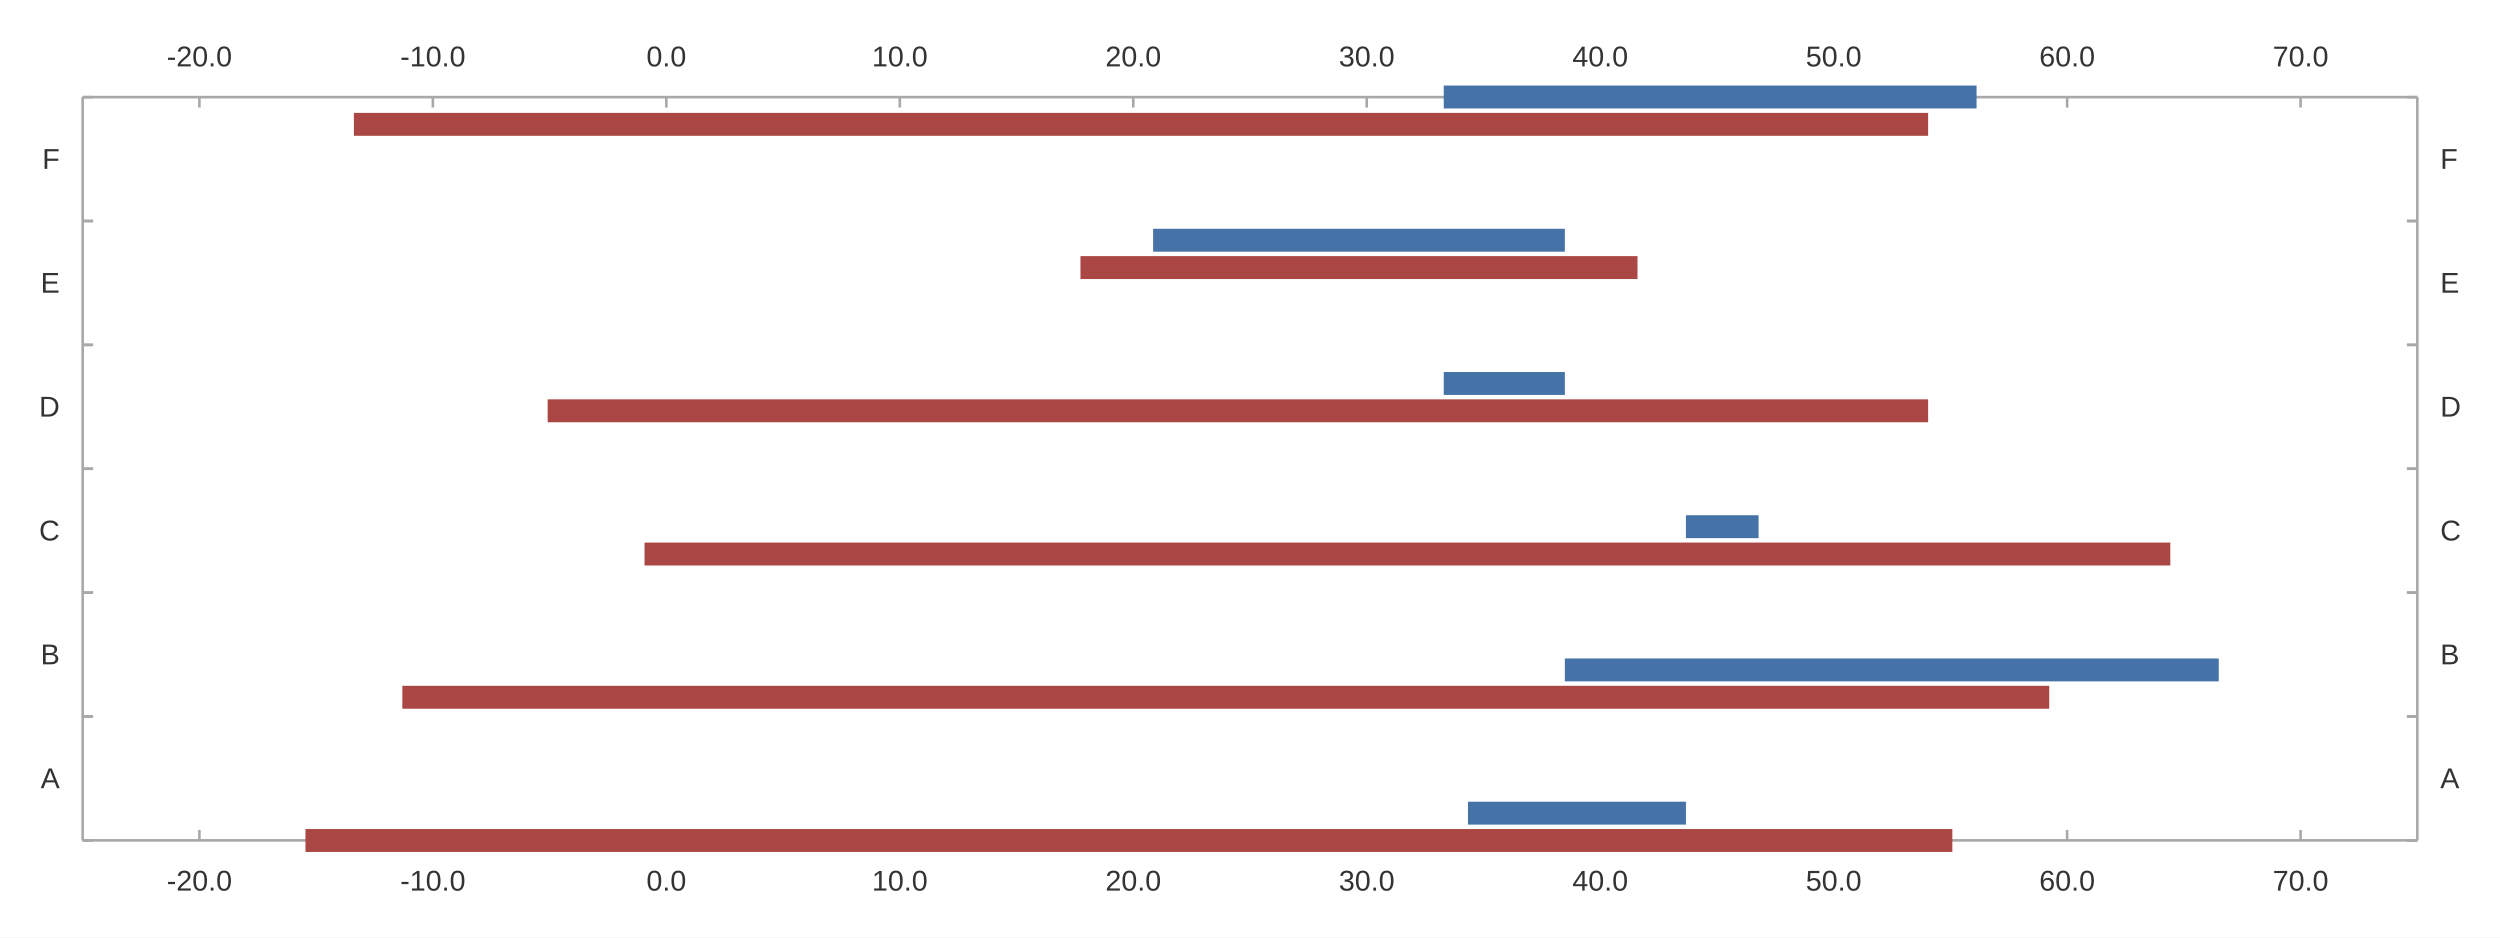
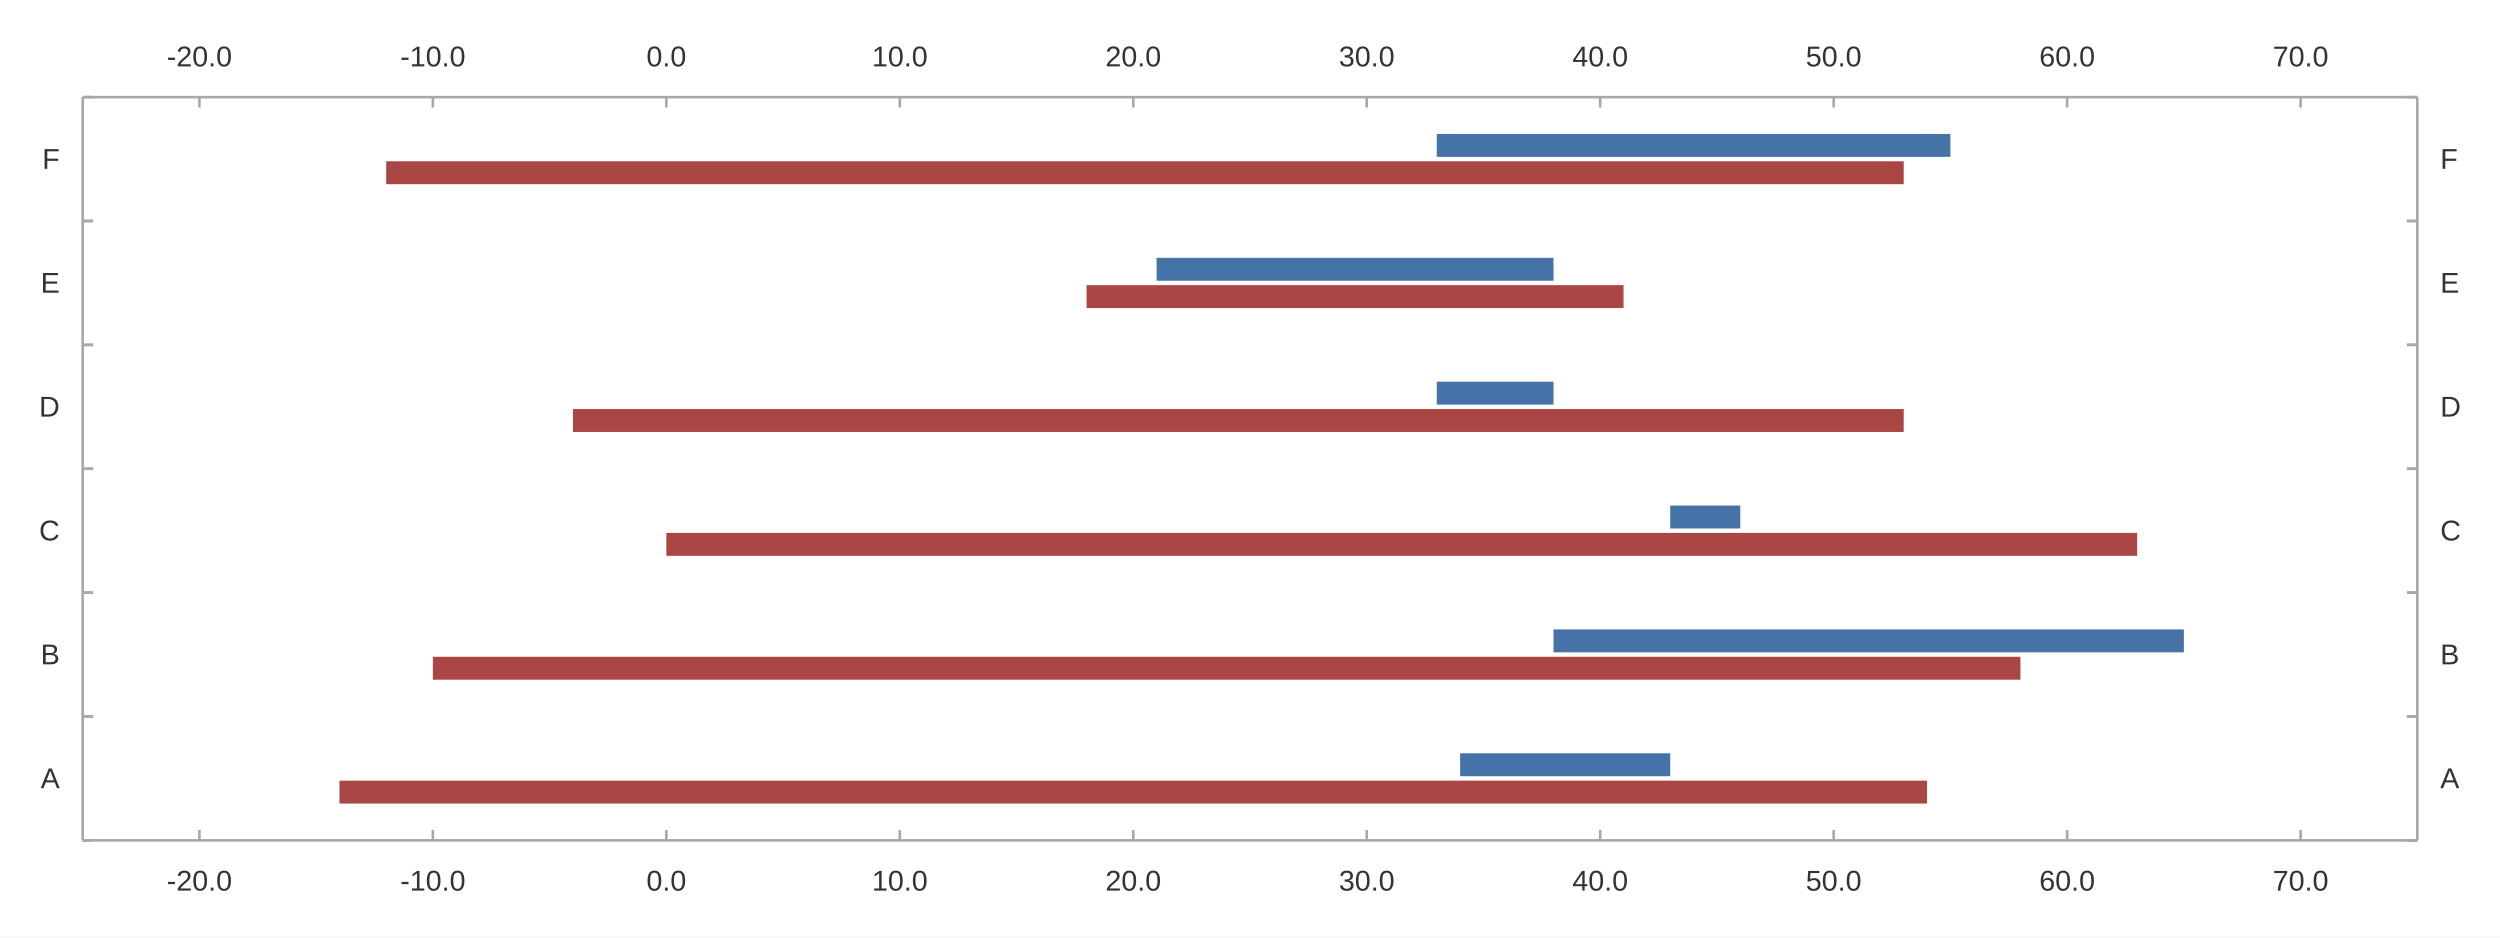
<svg xmlns="http://www.w3.org/2000/svg" width="1280" height="480" viewBox="0 0 1280.0 480.0">
  <rect width="1280" height="480" fill="#ffffff" />
  <path stroke-width="1.333" stroke="#a8a8a8" fill="none" d="M42.327 430.267 L1237.673 430.267 " />
  <path stroke-width="1.333" stroke="#a8a8a8" fill="none" d="M102.094 430.267 L102.094 424.933 " />
  <path stroke-width="1.333" stroke="#a8a8a8" fill="none" d="M221.629 430.267 L221.629 424.933 " />
  <path stroke-width="1.333" stroke="#a8a8a8" fill="none" d="M341.164 430.267 L341.164 424.933 " />
  <path stroke-width="1.333" stroke="#a8a8a8" fill="none" d="M460.698 430.267 L460.698 424.933 " />
  <path stroke-width="1.333" stroke="#a8a8a8" fill="none" d="M580.233 430.267 L580.233 424.933 " />
  <path stroke-width="1.333" stroke="#a8a8a8" fill="none" d="M699.767 430.267 L699.767 424.933 " />
  <path stroke-width="1.333" stroke="#a8a8a8" fill="none" d="M819.302 430.267 L819.302 424.933 " />
  <path stroke-width="1.333" stroke="#a8a8a8" fill="none" d="M938.836 430.267 L938.836 424.933 " />
  <path stroke-width="1.333" stroke="#a8a8a8" fill="none" d="M1058.371 430.267 L1058.371 424.933 " />
  <path stroke-width="1.333" stroke="#a8a8a8" fill="none" d="M1177.906 430.267 L1177.906 424.933 " />
  <text x="85.376" y="456" fill="#333333" font-size="14.667" font-family="Arial,Helvetica,'Helvetica Neue',sans-serif">-20.0</text>
  <text x="204.91" y="456" fill="#333333" font-size="14.667" font-family="Arial,Helvetica,'Helvetica Neue',sans-serif">-10.0</text>
  <text x="330.968" y="456" fill="#333333" font-size="14.667" font-family="Arial,Helvetica,'Helvetica Neue',sans-serif">0.0</text>
  <text x="446.425" y="456" fill="#333333" font-size="14.667" font-family="Arial,Helvetica,'Helvetica Neue',sans-serif">10.0</text>
  <text x="565.959" y="456" fill="#333333" font-size="14.667" font-family="Arial,Helvetica,'Helvetica Neue',sans-serif">20.0</text>
  <text x="685.494" y="456" fill="#333333" font-size="14.667" font-family="Arial,Helvetica,'Helvetica Neue',sans-serif">30.0</text>
  <text x="805.028" y="456" fill="#333333" font-size="14.667" font-family="Arial,Helvetica,'Helvetica Neue',sans-serif">40.0</text>
  <text x="924.563" y="456" fill="#333333" font-size="14.667" font-family="Arial,Helvetica,'Helvetica Neue',sans-serif">50.0</text>
  <text x="1044.098" y="456" fill="#333333" font-size="14.667" font-family="Arial,Helvetica,'Helvetica Neue',sans-serif">60.0</text>
  <text x="1163.632" y="456" fill="#333333" font-size="14.667" font-family="Arial,Helvetica,'Helvetica Neue',sans-serif">70.0</text>
  <path stroke-width="1.333" stroke="#a8a8a8" fill="none" d="M42.327 49.733 L42.327 430.267 " />
  <path stroke-width="1.333" stroke="#a8a8a8" fill="none" d="M42.327 430.267 L47.66 430.267 " />
  <path stroke-width="1.333" stroke="#a8a8a8" fill="none" d="M42.327 430.267 L47.66 430.267 " />
  <path stroke-width="1.333" stroke="#a8a8a8" fill="none" d="M42.327 366.844 L47.66 366.844 " />
  <path stroke-width="1.333" stroke="#a8a8a8" fill="none" d="M42.327 366.844 L47.66 366.844 " />
  <path stroke-width="1.333" stroke="#a8a8a8" fill="none" d="M42.327 303.422 L47.66 303.422 " />
  <path stroke-width="1.333" stroke="#a8a8a8" fill="none" d="M42.327 303.422 L47.66 303.422 " />
  <path stroke-width="1.333" stroke="#a8a8a8" fill="none" d="M42.327 240.0 L47.66 240.0 " />
  <path stroke-width="1.333" stroke="#a8a8a8" fill="none" d="M42.327 240.0 L47.66 240.0 " />
  <path stroke-width="1.333" stroke="#a8a8a8" fill="none" d="M42.327 176.578 L47.66 176.578 " />
  <path stroke-width="1.333" stroke="#a8a8a8" fill="none" d="M42.327 176.578 L47.66 176.578 " />
  <path stroke-width="1.333" stroke="#a8a8a8" fill="none" d="M42.327 113.156 L47.66 113.156 " />
  <path stroke-width="1.333" stroke="#a8a8a8" fill="none" d="M42.327 113.156 L47.66 113.156 " />
  <path stroke-width="1.333" stroke="#a8a8a8" fill="none" d="M42.327 49.733 L47.66 49.733 " />
  <text x="20.812" y="403.556" fill="#333333" font-size="14.667" font-family="Arial,Helvetica,'Helvetica Neue',sans-serif">A</text>
  <text x="20.812" y="340.133" fill="#333333" font-size="14.667" font-family="Arial,Helvetica,'Helvetica Neue',sans-serif">B</text>
  <text x="20" y="276.711" fill="#333333" font-size="14.667" font-family="Arial,Helvetica,'Helvetica Neue',sans-serif">C</text>
  <text x="20" y="213.289" fill="#333333" font-size="14.667" font-family="Arial,Helvetica,'Helvetica Neue',sans-serif">D</text>
  <text x="20.812" y="149.867" fill="#333333" font-size="14.667" font-family="Arial,Helvetica,'Helvetica Neue',sans-serif">E</text>
  <text x="21.625" y="86.444" fill="#333333" font-size="14.667" font-family="Arial,Helvetica,'Helvetica Neue',sans-serif">F</text>
  <path stroke-width="1.333" stroke="#a8a8a8" fill="none" d="M1237.673 49.733 L1237.673 430.267 " />
  <path stroke-width="1.333" stroke="#a8a8a8" fill="none" d="M1237.673 430.267 L1232.34 430.267 " />
  <path stroke-width="1.333" stroke="#a8a8a8" fill="none" d="M1237.673 430.267 L1232.34 430.267 " />
  <path stroke-width="1.333" stroke="#a8a8a8" fill="none" d="M1237.673 366.844 L1232.34 366.844 " />
  <path stroke-width="1.333" stroke="#a8a8a8" fill="none" d="M1237.673 366.844 L1232.34 366.844 " />
  <path stroke-width="1.333" stroke="#a8a8a8" fill="none" d="M1237.673 303.422 L1232.34 303.422 " />
  <path stroke-width="1.333" stroke="#a8a8a8" fill="none" d="M1237.673 303.422 L1232.34 303.422 " />
  <path stroke-width="1.333" stroke="#a8a8a8" fill="none" d="M1237.673 240.0 L1232.34 240.0 " />
  <path stroke-width="1.333" stroke="#a8a8a8" fill="none" d="M1237.673 240.0 L1232.34 240.0 " />
  <path stroke-width="1.333" stroke="#a8a8a8" fill="none" d="M1237.673 176.578 L1232.34 176.578 " />
  <path stroke-width="1.333" stroke="#a8a8a8" fill="none" d="M1237.673 176.578 L1232.34 176.578 " />
  <path stroke-width="1.333" stroke="#a8a8a8" fill="none" d="M1237.673 113.156 L1232.34 113.156 " />
  <path stroke-width="1.333" stroke="#a8a8a8" fill="none" d="M1237.673 113.156 L1232.34 113.156 " />
  <path stroke-width="1.333" stroke="#a8a8a8" fill="none" d="M1237.673 49.733 L1232.34 49.733 " />
  <text x="1249.406" y="403.556" fill="#333333" font-size="14.667" font-family="Arial,Helvetica,'Helvetica Neue',sans-serif">A</text>
  <text x="1249.406" y="340.133" fill="#333333" font-size="14.667" font-family="Arial,Helvetica,'Helvetica Neue',sans-serif">B</text>
  <text x="1249.406" y="276.711" fill="#333333" font-size="14.667" font-family="Arial,Helvetica,'Helvetica Neue',sans-serif">C</text>
  <text x="1249.406" y="213.289" fill="#333333" font-size="14.667" font-family="Arial,Helvetica,'Helvetica Neue',sans-serif">D</text>
  <text x="1249.406" y="149.867" fill="#333333" font-size="14.667" font-family="Arial,Helvetica,'Helvetica Neue',sans-serif">E</text>
  <text x="1249.406" y="86.444" fill="#333333" font-size="14.667" font-family="Arial,Helvetica,'Helvetica Neue',sans-serif">F</text>
  <path stroke-width="1.333" stroke="#a8a8a8" fill="none" d="M42.327 49.733 L1237.673 49.733 " />
  <path stroke-width="1.333" stroke="#a8a8a8" fill="none" d="M102.094 49.733 L102.094 55.067 " />
  <path stroke-width="1.333" stroke="#a8a8a8" fill="none" d="M221.629 49.733 L221.629 55.067 " />
  <path stroke-width="1.333" stroke="#a8a8a8" fill="none" d="M341.164 49.733 L341.164 55.067 " />
  <path stroke-width="1.333" stroke="#a8a8a8" fill="none" d="M460.698 49.733 L460.698 55.067 " />
  <path stroke-width="1.333" stroke="#a8a8a8" fill="none" d="M580.233 49.733 L580.233 55.067 " />
  <path stroke-width="1.333" stroke="#a8a8a8" fill="none" d="M699.767 49.733 L699.767 55.067 " />
  <path stroke-width="1.333" stroke="#a8a8a8" fill="none" d="M819.302 49.733 L819.302 55.067 " />
  <path stroke-width="1.333" stroke="#a8a8a8" fill="none" d="M938.836 49.733 L938.836 55.067 " />
  <path stroke-width="1.333" stroke="#a8a8a8" fill="none" d="M1058.371 49.733 L1058.371 55.067 " />
  <path stroke-width="1.333" stroke="#a8a8a8" fill="none" d="M1177.906 49.733 L1177.906 55.067 " />
  <text x="85.376" y="34" fill="#333333" font-size="14.667" font-family="Arial,Helvetica,'Helvetica Neue',sans-serif">-20.0</text>
  <text x="204.91" y="34" fill="#333333" font-size="14.667" font-family="Arial,Helvetica,'Helvetica Neue',sans-serif">-10.0</text>
  <text x="330.968" y="34" fill="#333333" font-size="14.667" font-family="Arial,Helvetica,'Helvetica Neue',sans-serif">0.0</text>
  <text x="446.425" y="34" fill="#333333" font-size="14.667" font-family="Arial,Helvetica,'Helvetica Neue',sans-serif">10.0</text>
  <text x="565.959" y="34" fill="#333333" font-size="14.667" font-family="Arial,Helvetica,'Helvetica Neue',sans-serif">20.0</text>
  <text x="685.494" y="34" fill="#333333" font-size="14.667" font-family="Arial,Helvetica,'Helvetica Neue',sans-serif">30.0</text>
  <text x="805.028" y="34" fill="#333333" font-size="14.667" font-family="Arial,Helvetica,'Helvetica Neue',sans-serif">40.0</text>
  <text x="924.563" y="34" fill="#333333" font-size="14.667" font-family="Arial,Helvetica,'Helvetica Neue',sans-serif">50.0</text>
  <text x="1044.098" y="34" fill="#333333" font-size="14.667" font-family="Arial,Helvetica,'Helvetica Neue',sans-serif">60.0</text>
  <text x="1163.632" y="34" fill="#333333" font-size="14.667" font-family="Arial,Helvetica,'Helvetica Neue',sans-serif">70.0</text>
-   <path fill="#4572a7" d="M863.2 410.467 L751.6 410.467 L751.6 422.2 L863.2 422.2 " />
-   <path fill="#4572a7" d="M1136.0 337.133 L801.2 337.133 L801.2 348.867 L1136.0 348.867 " />
-   <path fill="#4572a7" d="M900.4 263.8 L863.2 263.8 L863.2 275.533 L900.4 275.533 " />
-   <path fill="#4572a7" d="M801.2 190.467 L739.2 190.467 L739.2 202.2 L801.2 202.2 " />
-   <path fill="#4572a7" d="M801.2 117.133 L590.4 117.133 L590.4 128.867 L801.2 128.867 " />
-   <path fill="#4572a7" d="M1012.0 43.8 L739.2 43.8 L739.2 55.533 L1012.0 55.533 " />
-   <path fill="#aa4643" d="M999.6 424.467 L156.4 424.467 L156.4 436.2 L999.6 436.2 " />
-   <path fill="#aa4643" d="M1049.2 351.133 L206.0 351.133 L206.0 362.867 L1049.2 362.867 " />
-   <path fill="#aa4643" d="M1111.2 277.8 L330.0 277.8 L330.0 289.533 L1111.2 289.533 " />
-   <path fill="#aa4643" d="M987.2 204.467 L280.4 204.467 L280.4 216.2 L987.2 216.2 " />
-   <path fill="#aa4643" d="M838.4 131.133 L553.2 131.133 L553.2 142.867 L838.4 142.867 " />
-   <path fill="#aa4643" d="M987.2 57.8 L181.2 57.8 L181.2 69.533 L987.2 69.533 " />
+   <path fill="#4572a7" d="M855.162 385.689 L747.581 385.689 L747.581 397.422 L855.162 397.422 " />
+   <path fill="#4572a7" d="M1118.138 322.267 L795.395 322.267 L795.395 334.0 L1118.138 334.0 " />
+   <path fill="#4572a7" d="M891.023 258.844 L855.162 258.844 L855.162 270.578 L891.023 270.578 " />
+   <path fill="#4572a7" d="M795.395 195.422 L735.628 195.422 L735.628 207.156 L795.395 207.156 " />
+   <path fill="#4572a7" d="M795.395 132.0 L592.186 132.0 L592.186 143.733 L795.395 143.733 " />
+   <path fill="#4572a7" d="M998.604 68.578 L735.628 68.578 L735.628 80.311 L998.604 80.311 " />
+   <path fill="#aa4643" d="M986.65 399.689 L173.815 399.689 L173.815 411.422 L986.65 411.422 " />
+   <path fill="#aa4643" d="M1034.464 336.267 L221.629 336.267 L221.629 348.0 L1034.464 348.0 " />
+   <path fill="#aa4643" d="M1094.231 272.844 L341.164 272.844 L341.164 284.578 L1094.231 284.578 " />
+   <path fill="#aa4643" d="M974.697 209.422 L293.35 209.422 L293.35 221.156 L974.697 221.156 " />
+   <path fill="#aa4643" d="M831.255 146.0 L556.326 146.0 L556.326 157.733 L831.255 157.733 " />
+   <path fill="#aa4643" d="M974.697 82.578 L197.722 82.578 L197.722 94.311 L974.697 94.311 " />
</svg>
